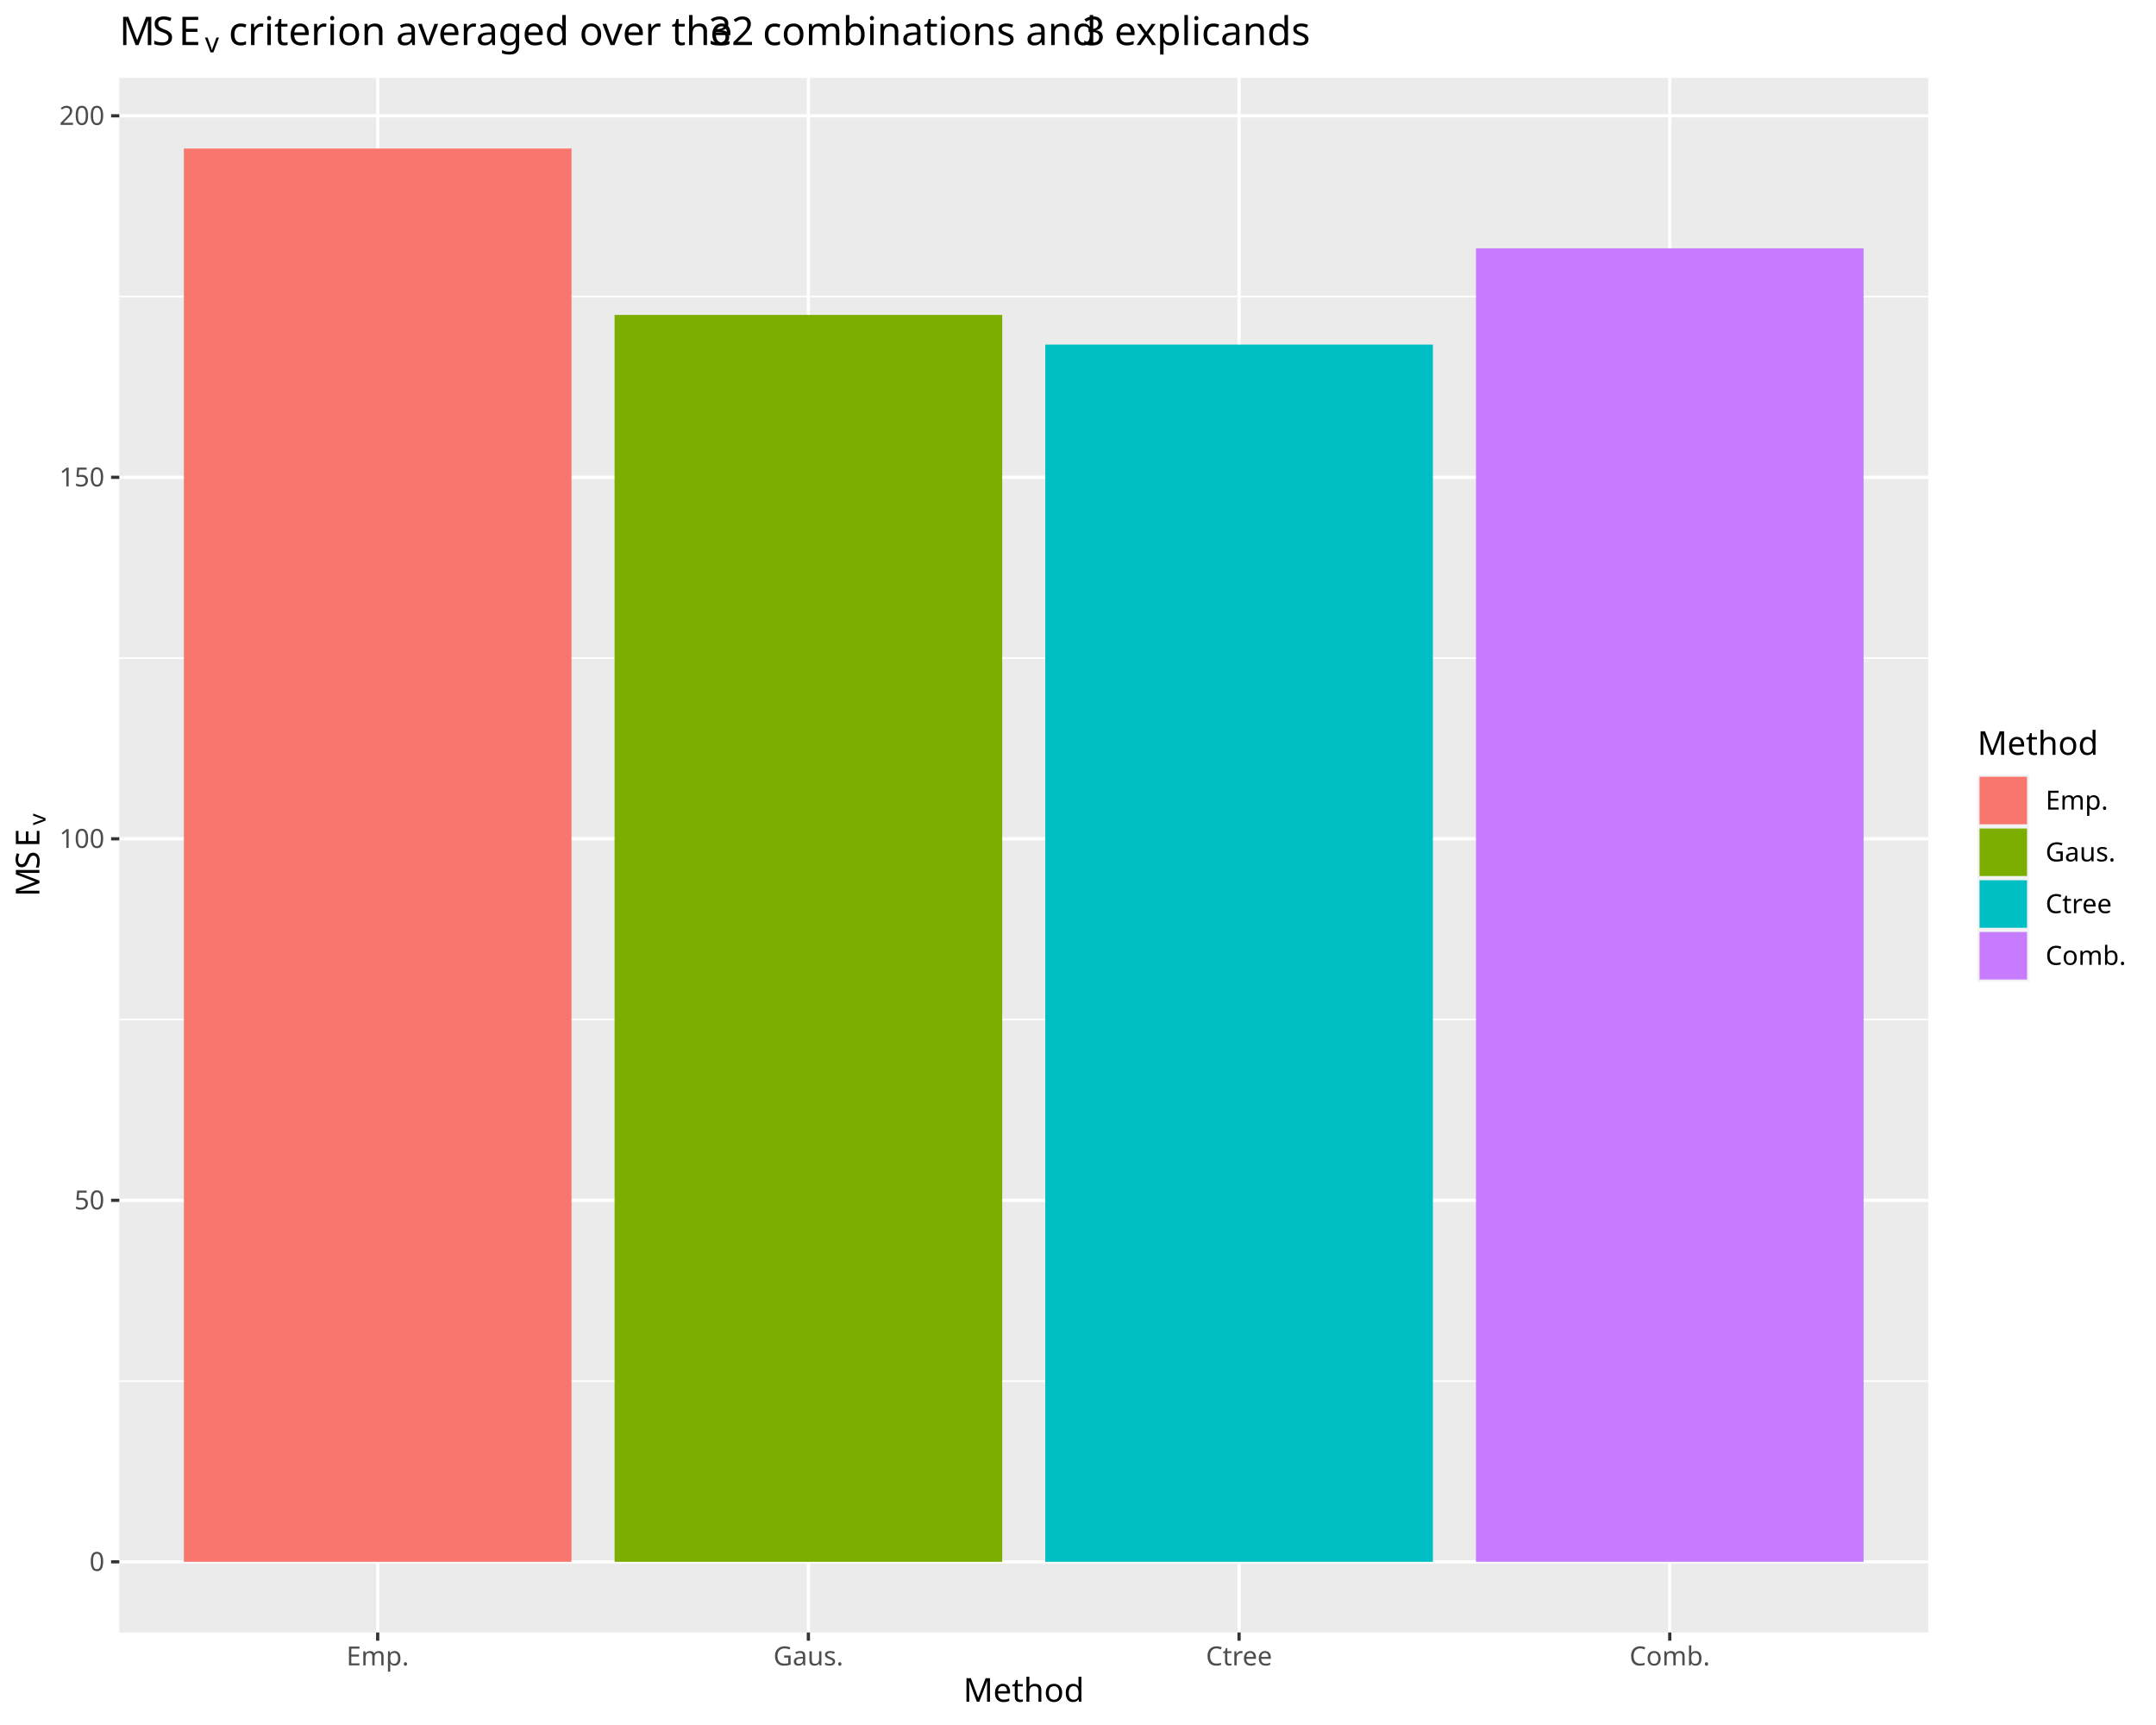
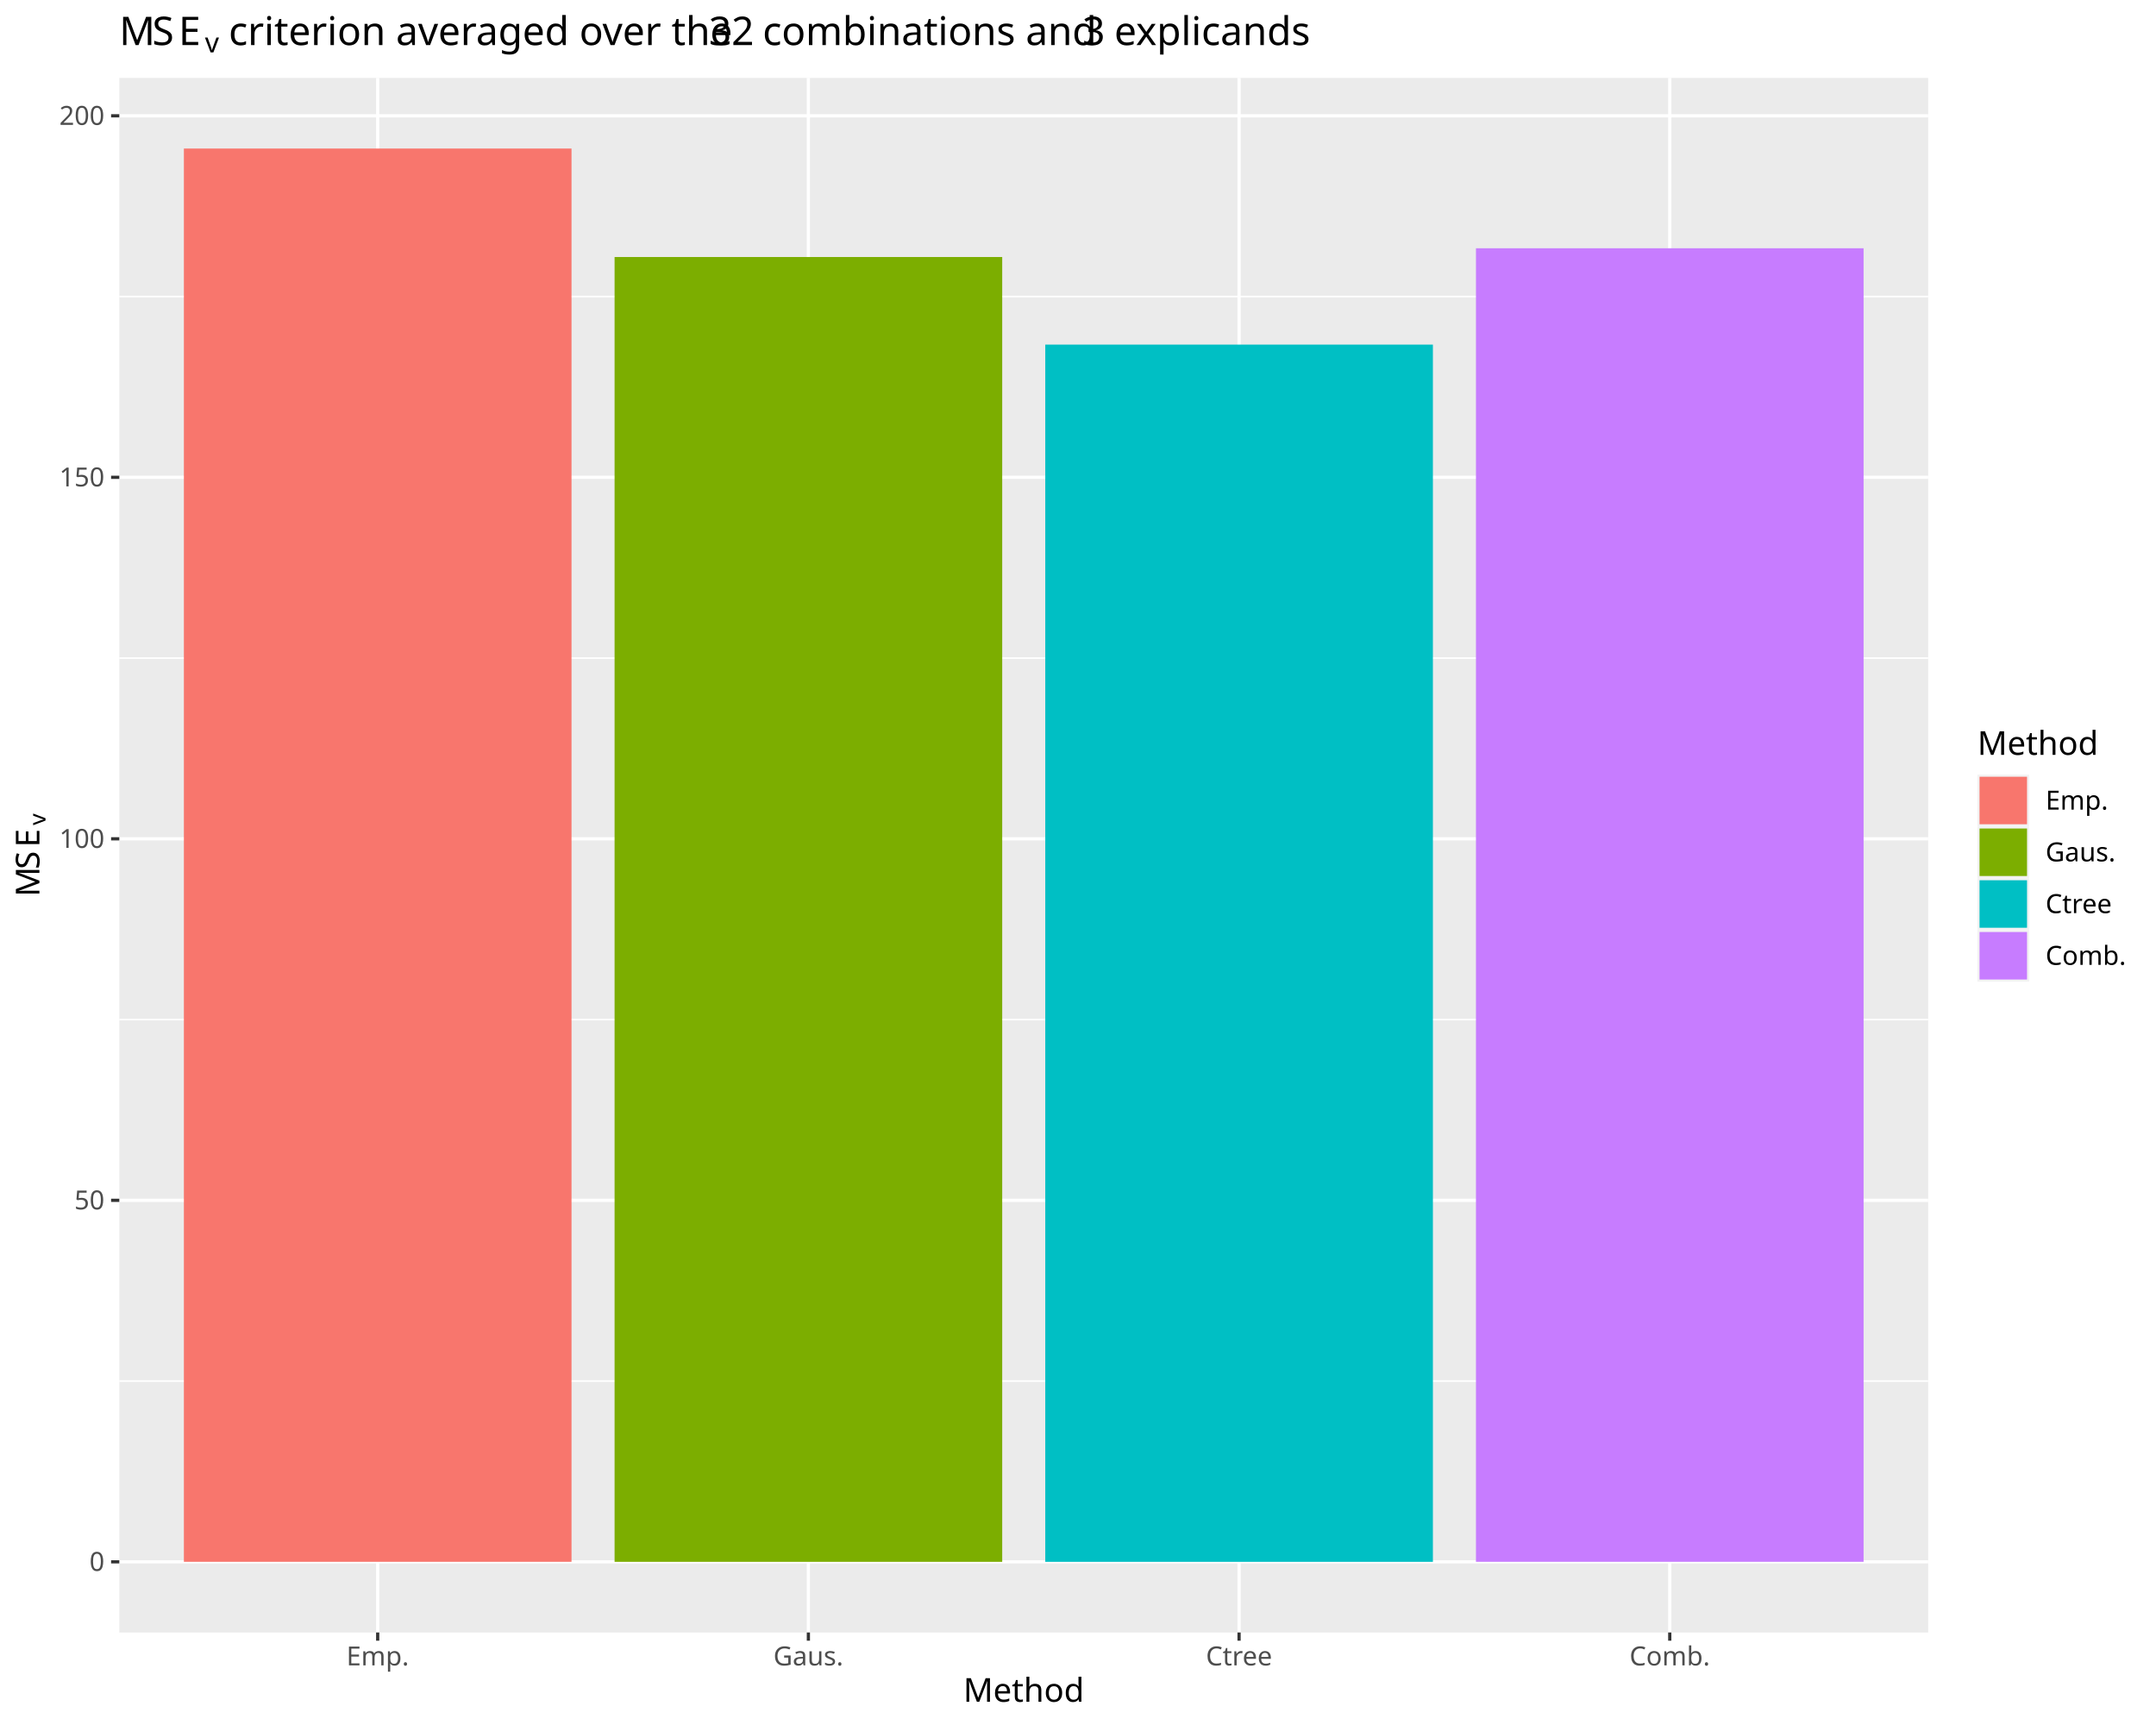
<svg xmlns="http://www.w3.org/2000/svg" class="svglite" data-engine-version="2.0" width="720.00pt" height="576.00pt" viewBox="0 0 720.00 576.00">
  <defs>
    <style type="text/css">
    .svglite line, .svglite polyline, .svglite polygon, .svglite path, .svglite rect, .svglite circle {
      fill: none;
      stroke: #000000;
      stroke-linecap: round;
      stroke-linejoin: round;
      stroke-miterlimit: 10.00;
    }
  </style>
  </defs>
  <rect width="100%" height="100%" style="stroke: none; fill: #FFFFFF;" />
  <defs>
    <clipPath id="cpMC4wMHw3MjAuMDB8MC4wMHw1NzYuMDA=">
      <rect x="0.00" y="0.00" width="720.00" height="576.00" />
    </clipPath>
  </defs>
  <g clip-path="url(#cpMC4wMHw3MjAuMDB8MC4wMHw1NzYuMDA=)">
    <rect x="-0" y="0.00" width="720.00" height="576.00" style="stroke-width: 1.07; stroke: #FFFFFF; fill: #FFFFFF;" />
  </g>
  <defs>
    <clipPath id="cpMzkuODR8NjQzLjkyfDI2LjAxfDU0NS4xMQ==">
      <rect x="39.84" y="26.01" width="604.08" height="519.11" />
    </clipPath>
  </defs>
  <g clip-path="url(#cpMzkuODR8NjQzLjkyfDI2LjAxfDU0NS4xMQ==)">
    <rect x="39.84" y="26.01" width="604.08" height="519.11" style="stroke-width: 1.07; stroke: none; fill: #EBEBEB;" />
    <polyline points="39.84,461.16 643.92,461.16 " style="stroke-width: 0.53; stroke: #FFFFFF; stroke-linecap: butt;" />
    <polyline points="39.84,340.45 643.92,340.45 " style="stroke-width: 0.53; stroke: #FFFFFF; stroke-linecap: butt;" />
    <polyline points="39.84,219.74 643.92,219.74 " style="stroke-width: 0.53; stroke: #FFFFFF; stroke-linecap: butt;" />
    <polyline points="39.84,99.02 643.92,99.02 " style="stroke-width: 0.53; stroke: #FFFFFF; stroke-linecap: butt;" />
    <polyline points="39.84,521.52 643.92,521.52 " style="stroke-width: 1.07; stroke: #FFFFFF; stroke-linecap: butt;" />
    <polyline points="39.84,400.80 643.92,400.80 " style="stroke-width: 1.07; stroke: #FFFFFF; stroke-linecap: butt;" />
    <polyline points="39.84,280.09 643.92,280.09 " style="stroke-width: 1.07; stroke: #FFFFFF; stroke-linecap: butt;" />
    <polyline points="39.84,159.38 643.92,159.38 " style="stroke-width: 1.07; stroke: #FFFFFF; stroke-linecap: butt;" />
    <polyline points="39.84,38.67 643.92,38.67 " style="stroke-width: 1.07; stroke: #FFFFFF; stroke-linecap: butt;" />
    <polyline points="126.13,545.11 126.13,26.01 " style="stroke-width: 1.07; stroke: #FFFFFF; stroke-linecap: butt;" />
    <polyline points="269.96,545.11 269.96,26.01 " style="stroke-width: 1.07; stroke: #FFFFFF; stroke-linecap: butt;" />
    <polyline points="413.79,545.11 413.79,26.01 " style="stroke-width: 1.07; stroke: #FFFFFF; stroke-linecap: butt;" />
    <polyline points="557.62,545.11 557.62,26.01 " style="stroke-width: 1.07; stroke: #FFFFFF; stroke-linecap: butt;" />
    <rect x="61.41" y="49.60" width="129.45" height="471.91" style="stroke-width: 1.07; stroke: none; stroke-linecap: butt; stroke-linejoin: miter; fill: #F8766D;" />
-     <rect x="205.24" y="105.15" width="129.45" height="416.37" style="stroke-width: 1.07; stroke: none; stroke-linecap: butt; stroke-linejoin: miter; fill: #7CAE00;" />
+     <rect x="205.24" y="85.82" width="129.45" height="435.70" style="stroke-width: 1.07; stroke: none; stroke-linecap: butt; stroke-linejoin: miter; fill: #7CAE00;" />
    <rect x="349.07" y="115.07" width="129.45" height="406.45" style="stroke-width: 1.07; stroke: none; stroke-linecap: butt; stroke-linejoin: miter; fill: #00BFC4;" />
-     <rect x="492.90" y="82.92" width="129.45" height="438.59" style="stroke-width: 1.07; stroke: none; stroke-linecap: butt; stroke-linejoin: miter; fill: #C77CFF;" />
+     <rect x="492.90" y="82.90" width="129.45" height="438.61" style="stroke-width: 1.07; stroke: none; stroke-linecap: butt; stroke-linejoin: miter; fill: #C77CFF;" />
  </g>
  <g clip-path="url(#cpMC4wMHw3MjAuMDB8MC4wMHw1NzYuMDA=)">
    <text x="34.90" y="524.54" text-anchor="end" style="font-size: 8.80px; fill: #4D4D4D; font-family: sans;" textLength="4.89px" lengthAdjust="spacingAndGlyphs">0</text>
    <text x="34.90" y="403.83" text-anchor="end" style="font-size: 8.80px; fill: #4D4D4D; font-family: sans;" textLength="9.79px" lengthAdjust="spacingAndGlyphs">50</text>
    <text x="34.90" y="283.12" text-anchor="end" style="font-size: 8.80px; fill: #4D4D4D; font-family: sans;" textLength="14.68px" lengthAdjust="spacingAndGlyphs">100</text>
    <text x="34.90" y="162.41" text-anchor="end" style="font-size: 8.80px; fill: #4D4D4D; font-family: sans;" textLength="14.68px" lengthAdjust="spacingAndGlyphs">150</text>
    <text x="34.90" y="41.70" text-anchor="end" style="font-size: 8.80px; fill: #4D4D4D; font-family: sans;" textLength="14.68px" lengthAdjust="spacingAndGlyphs">200</text>
    <polyline points="37.10,521.52 39.84,521.52 " style="stroke-width: 1.07; stroke: #333333; stroke-linecap: butt;" />
    <polyline points="37.10,400.80 39.84,400.80 " style="stroke-width: 1.07; stroke: #333333; stroke-linecap: butt;" />
    <polyline points="37.10,280.09 39.84,280.09 " style="stroke-width: 1.07; stroke: #333333; stroke-linecap: butt;" />
    <polyline points="37.10,159.38 39.84,159.38 " style="stroke-width: 1.07; stroke: #333333; stroke-linecap: butt;" />
    <polyline points="37.10,38.67 39.84,38.67 " style="stroke-width: 1.07; stroke: #333333; stroke-linecap: butt;" />
    <polyline points="126.13,547.85 126.13,545.11 " style="stroke-width: 1.07; stroke: #333333; stroke-linecap: butt;" />
    <polyline points="269.96,547.85 269.96,545.11 " style="stroke-width: 1.07; stroke: #333333; stroke-linecap: butt;" />
    <polyline points="413.79,547.85 413.79,545.11 " style="stroke-width: 1.07; stroke: #333333; stroke-linecap: butt;" />
    <polyline points="557.62,547.85 557.62,545.11 " style="stroke-width: 1.07; stroke: #333333; stroke-linecap: butt;" />
    <text x="126.13" y="556.10" text-anchor="middle" style="font-size: 8.80px; fill: #4D4D4D; font-family: sans;" textLength="20.54px" lengthAdjust="spacingAndGlyphs">Emp.</text>
    <text x="269.96" y="556.10" text-anchor="middle" style="font-size: 8.80px; fill: #4D4D4D; font-family: sans;" textLength="23.49px" lengthAdjust="spacingAndGlyphs">Gaus.</text>
    <text x="413.79" y="556.10" text-anchor="middle" style="font-size: 8.80px; fill: #4D4D4D; font-family: sans;" textLength="21.52px" lengthAdjust="spacingAndGlyphs">Ctree</text>
    <text x="557.62" y="556.10" text-anchor="middle" style="font-size: 8.80px; fill: #4D4D4D; font-family: sans;" textLength="25.92px" lengthAdjust="spacingAndGlyphs">Comb.</text>
    <text x="341.88" y="568.24" text-anchor="middle" style="font-size: 11.00px; font-family: sans;" textLength="36.70px" lengthAdjust="spacingAndGlyphs">Method</text>
    <text transform="translate(13.16,299.41) rotate(-90)" style="font-size: 11.00px; font-family: sans;" textLength="9.17px" lengthAdjust="spacingAndGlyphs">M</text>
    <text transform="translate(13.16,290.24) rotate(-90)" style="font-size: 11.00px; font-family: sans;" textLength="7.34px" lengthAdjust="spacingAndGlyphs">S</text>
    <text transform="translate(13.16,282.90) rotate(-90)" style="font-size: 11.00px; font-family: sans;" textLength="7.34px" lengthAdjust="spacingAndGlyphs">E</text>
    <text transform="translate(15.20,275.56) rotate(-90)" style="font-size: 7.70px; font-family: sans;" textLength="3.85px" lengthAdjust="spacingAndGlyphs">v</text>
    <rect x="654.88" y="237.85" width="59.64" height="95.41" style="stroke-width: 1.07; stroke: none; fill: #FFFFFF;" />
    <text x="660.36" y="252.05" style="font-size: 11.00px; font-family: sans;" textLength="36.70px" lengthAdjust="spacingAndGlyphs">Method</text>
    <rect x="660.36" y="258.67" width="17.28" height="17.28" style="stroke-width: 1.07; stroke: none; fill: #F2F2F2;" />
    <rect x="661.07" y="259.37" width="15.86" height="15.86" style="stroke-width: 1.07; stroke: none; stroke-linecap: butt; stroke-linejoin: miter; fill: #F8766D;" />
    <rect x="660.36" y="275.95" width="17.28" height="17.28" style="stroke-width: 1.07; stroke: none; fill: #F2F2F2;" />
    <rect x="661.07" y="276.65" width="15.86" height="15.86" style="stroke-width: 1.07; stroke: none; stroke-linecap: butt; stroke-linejoin: miter; fill: #7CAE00;" />
    <rect x="660.36" y="293.23" width="17.28" height="17.28" style="stroke-width: 1.07; stroke: none; fill: #F2F2F2;" />
    <rect x="661.07" y="293.93" width="15.86" height="15.86" style="stroke-width: 1.07; stroke: none; stroke-linecap: butt; stroke-linejoin: miter; fill: #00BFC4;" />
    <rect x="660.36" y="310.51" width="17.28" height="17.28" style="stroke-width: 1.07; stroke: none; fill: #F2F2F2;" />
    <rect x="661.07" y="311.21" width="15.86" height="15.86" style="stroke-width: 1.07; stroke: none; stroke-linecap: butt; stroke-linejoin: miter; fill: #C77CFF;" />
    <text x="683.12" y="270.33" style="font-size: 8.80px; font-family: sans;" textLength="20.54px" lengthAdjust="spacingAndGlyphs">Emp.</text>
    <text x="683.12" y="287.61" style="font-size: 8.80px; font-family: sans;" textLength="23.49px" lengthAdjust="spacingAndGlyphs">Gaus.</text>
    <text x="683.12" y="304.89" style="font-size: 8.80px; font-family: sans;" textLength="21.52px" lengthAdjust="spacingAndGlyphs">Ctree</text>
    <text x="683.12" y="322.17" style="font-size: 8.80px; font-family: sans;" textLength="25.92px" lengthAdjust="spacingAndGlyphs">Comb.</text>
    <text x="39.84" y="15.05" style="font-size: 13.20px; font-family: sans;" textLength="11.00px" lengthAdjust="spacingAndGlyphs">M</text>
    <text x="50.84" y="15.05" style="font-size: 13.20px; font-family: sans;" textLength="8.81px" lengthAdjust="spacingAndGlyphs">S</text>
    <text x="59.64" y="15.05" style="font-size: 13.20px; font-family: sans;" textLength="8.81px" lengthAdjust="spacingAndGlyphs">E</text>
    <text x="68.45" y="17.49" style="font-size: 9.24px; font-family: sans;" textLength="4.62px" lengthAdjust="spacingAndGlyphs">v</text>
    <text x="73.07" y="15.05" style="font-size: 13.20px; font-family: sans;" textLength="3.30px" lengthAdjust="spacingAndGlyphs"> </text>
    <text x="76.38" y="15.05" style="font-size: 13.20px; font-family: sans;" textLength="157.04px" lengthAdjust="spacingAndGlyphs">criterion averaged over the</text>
    <text x="233.41" y="15.05" style="font-size: 13.20px; font-family: sans;" textLength="3.30px" lengthAdjust="spacingAndGlyphs"> </text>
    <text x="236.72" y="15.05" style="font-size: 13.20px; font-family: sans;" textLength="14.68px" lengthAdjust="spacingAndGlyphs">32</text>
    <text x="251.40" y="15.05" style="font-size: 13.20px; font-family: sans;" textLength="3.30px" lengthAdjust="spacingAndGlyphs"> </text>
    <text x="254.70" y="15.05" style="font-size: 13.20px; font-family: sans;" textLength="103.48px" lengthAdjust="spacingAndGlyphs">combinations and</text>
    <text x="358.19" y="15.05" style="font-size: 13.20px; font-family: sans;" textLength="3.30px" lengthAdjust="spacingAndGlyphs"> </text>
    <text x="361.49" y="15.05" style="font-size: 13.20px; font-family: sans;" textLength="7.34px" lengthAdjust="spacingAndGlyphs">3</text>
    <text x="368.83" y="15.05" style="font-size: 13.20px; font-family: sans;" textLength="3.30px" lengthAdjust="spacingAndGlyphs"> </text>
    <text x="372.13" y="15.05" style="font-size: 13.20px; font-family: sans;" textLength="62.39px" lengthAdjust="spacingAndGlyphs">explicands</text>
  </g>
</svg>
